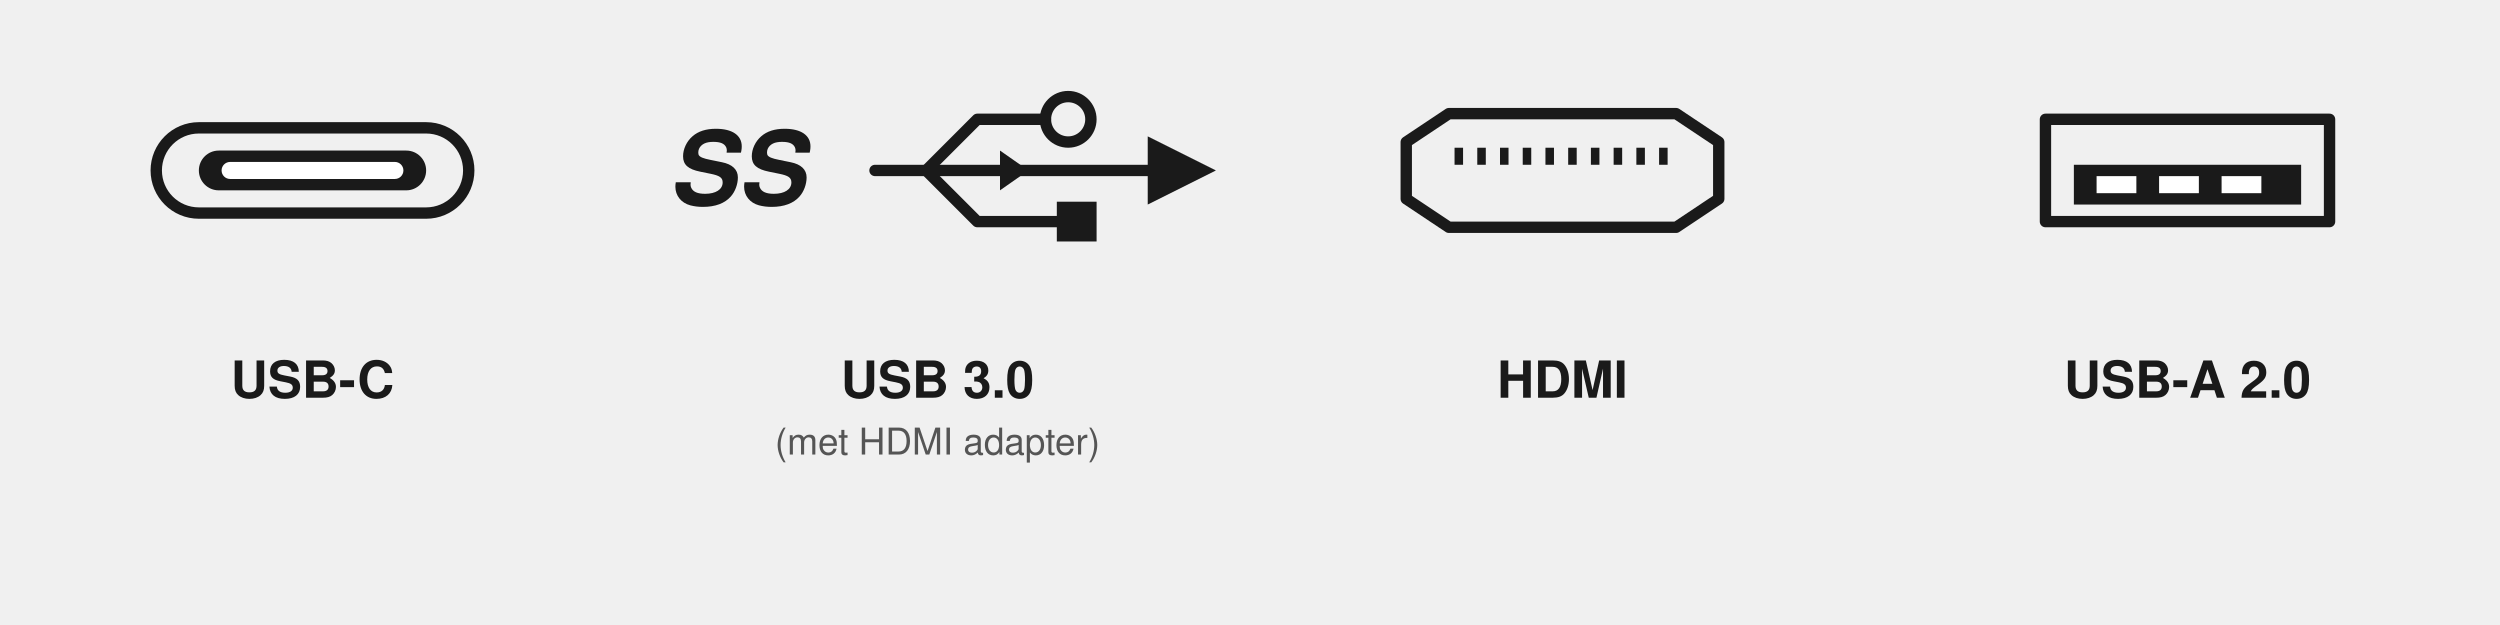
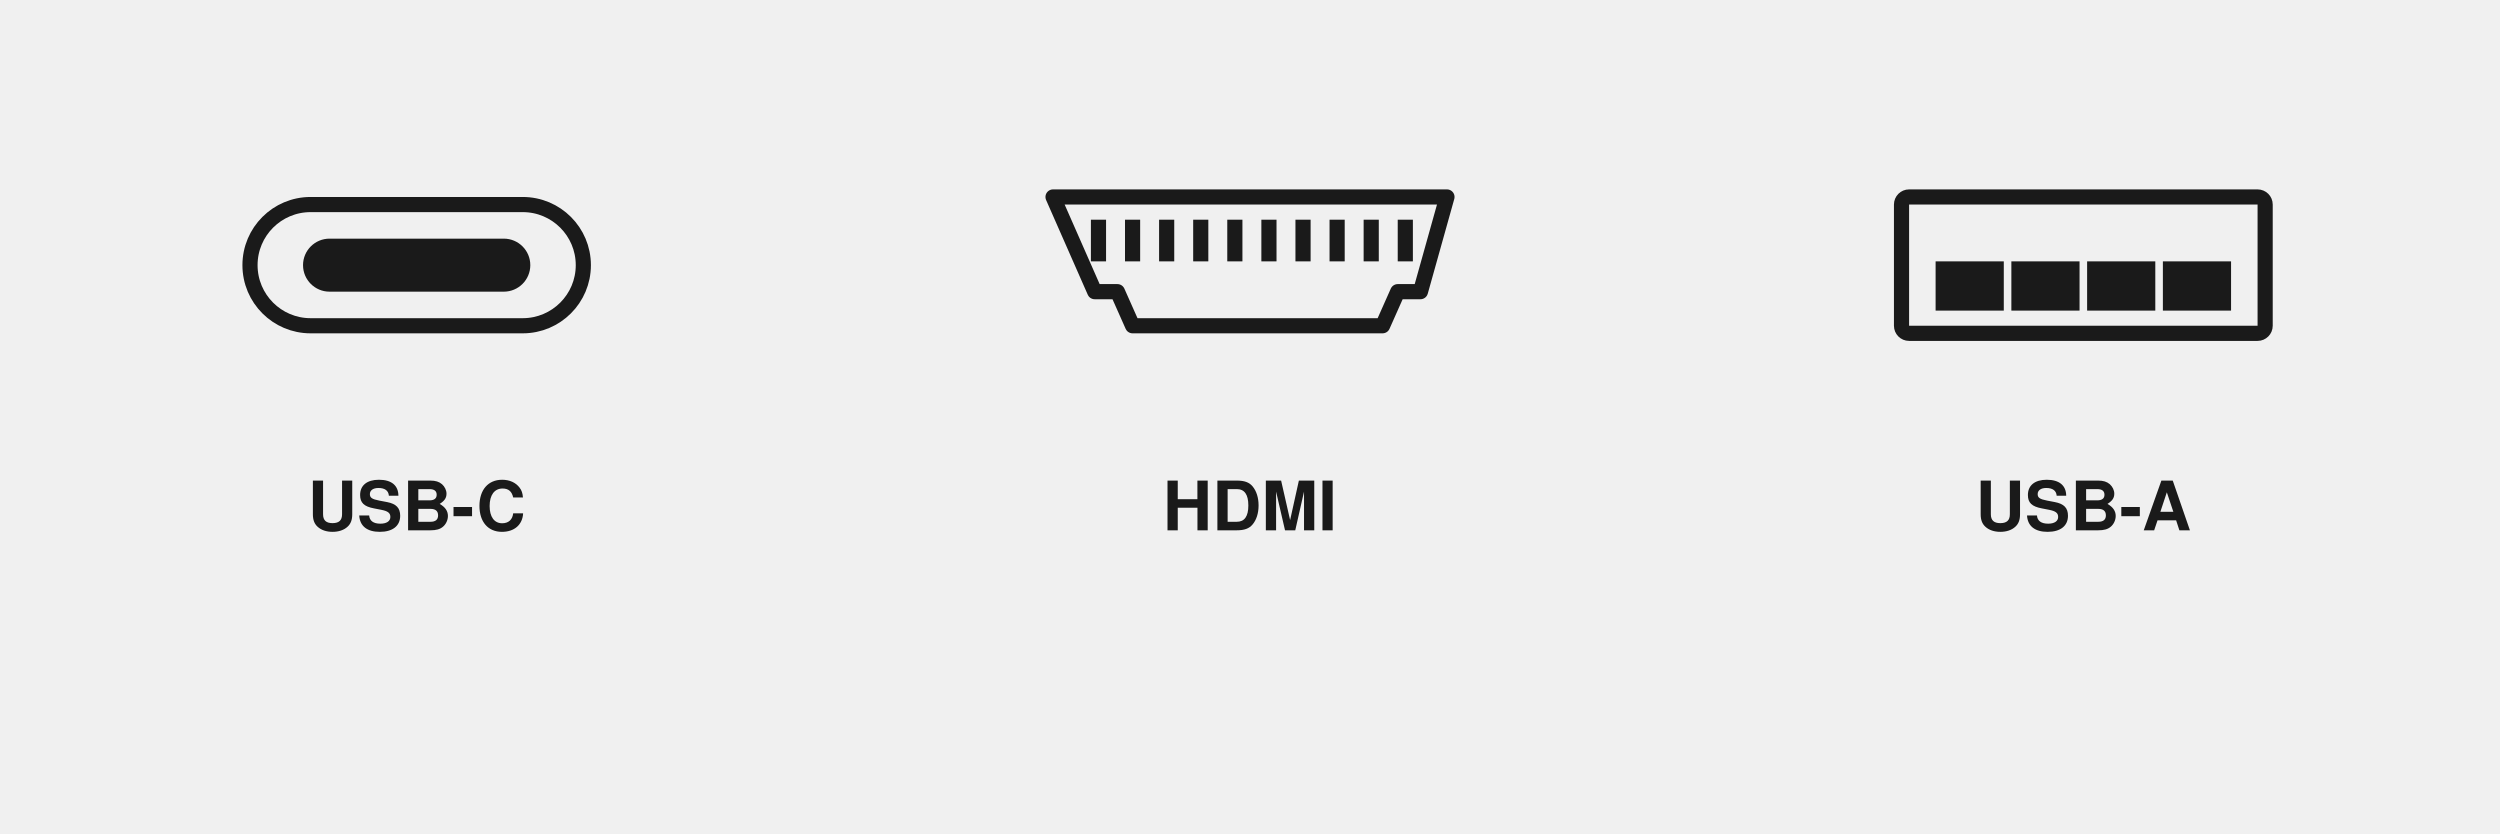
- <svg xmlns="http://www.w3.org/2000/svg" viewBox="0 0 880 220" role="img" aria-label="USB-C, USB 3.0, HDMI and USB-A 2.0 port identification">
+ <svg xmlns="http://www.w3.org/2000/svg" viewBox="0 0 660 220" role="img" aria-label="USB-C, HDMI and USB-A port identification">
  <style>
-     .stroke { fill: none; stroke: #1a1a1a; stroke-width: 4; stroke-linecap: round; stroke-linejoin: round; }
-     .fill   { fill: #1a1a1a; }
-     .label  { font: 600 18px ui-sans-serif, system-ui, -apple-system, "Segoe UI", Helvetica, Arial, sans-serif; fill: #1a1a1a; text-anchor: middle; }
-     .sub    { font: 500 13px ui-sans-serif, system-ui, -apple-system, "Segoe UI", Helvetica, Arial, sans-serif; fill: #555; text-anchor: middle; }
-     .ss     { font: italic 700 36px ui-sans-serif, system-ui, -apple-system, "Segoe UI", Helvetica, Arial, sans-serif; fill: #1a1a1a; }
+     .label { font: 600 18px ui-sans-serif, system-ui, -apple-system, "Segoe UI", Helvetica, Arial, sans-serif; fill: #1a1a1a; text-anchor: middle; }
  </style>
-   <g transform="translate(110,60)">
-     <rect x="-55" y="-15" width="110" height="30" rx="15" ry="15" class="stroke" />
-     <rect x="-40" y="-7" width="80" height="14" rx="7" ry="7" fill="#1a1a1a" />
-     <rect x="-32" y="-3" width="64" height="6" rx="3" ry="3" fill="#fff" />
+   <g transform="translate(110,70) scale(1.0)">
+     <rect x="-44" y="-16" width="88" height="32" rx="16" ry="16" fill="none" stroke="#1a1a1a" stroke-width="4" stroke-linejoin="round" />
+     <rect x="-30" y="-7" width="60" height="14" rx="7" ry="7" fill="#1a1a1a" />
  </g>
  <text x="110" y="140" class="label">USB-C</text>
-   <g transform="translate(330,60)">
-     <text x="-95" y="12" class="ss">SS</text>
-     <line x1="-22" y1="0" x2="78" y2="0" class="stroke" stroke-width="5" />
-     <polygon class="fill" points="98,0 74,-12 74,12" />
-     <polyline class="stroke" stroke-width="5" points="-4,0 14,-18 38,-18" />
-     <circle cx="46" cy="-18" r="8" class="stroke" stroke-width="5" />
-     <polyline class="stroke" stroke-width="5" points="-4,0 14,18 44,18" />
-     <rect x="42" y="11" width="14" height="14" class="fill" />
-     <polygon class="fill" points="22,-7 22,7 32,0" />
+   <g transform="translate(330,70) scale(1.0)">
+     <path d="M -52 -18 L 52 -18 L 45 7 L 39 7 L 35 16 L -31 16 L -35 7 L -41 7 Z" fill="none" stroke="#1a1a1a" stroke-width="4" stroke-linejoin="round" stroke-linecap="round" />
+     <rect x="-42" y="-12" width="4" height="11" fill="#1a1a1a" />
+     <rect x="-33" y="-12" width="4" height="11" fill="#1a1a1a" />
+     <rect x="-24" y="-12" width="4" height="11" fill="#1a1a1a" />
+     <rect x="-15" y="-12" width="4" height="11" fill="#1a1a1a" />
+     <rect x="-6" y="-12" width="4" height="11" fill="#1a1a1a" />
+     <rect x="3" y="-12" width="4" height="11" fill="#1a1a1a" />
+     <rect x="12" y="-12" width="4" height="11" fill="#1a1a1a" />
+     <rect x="21" y="-12" width="4" height="11" fill="#1a1a1a" />
+     <rect x="30" y="-12" width="4" height="11" fill="#1a1a1a" />
+     <rect x="39" y="-12" width="4" height="11" fill="#1a1a1a" />
  </g>
-   <text x="330" y="140" class="label">USB 3.0</text>
-   <text x="330" y="160" class="sub">(met HDMI adapter)</text>
-   <g transform="translate(550,60)">
-     <path d="M -55 -10 L -40 -20 L 40 -20 L 55 -10 L 55 10 L 40 20 L -40 20 L -55 10 Z" class="stroke" />
-     <g class="fill">
-       <rect x="-38" y="-8" width="3" height="6" />
-       <rect x="-30" y="-8" width="3" height="6" />
-       <rect x="-22" y="-8" width="3" height="6" />
-       <rect x="-14" y="-8" width="3" height="6" />
-       <rect x="-6" y="-8" width="3" height="6" />
-       <rect x="2" y="-8" width="3" height="6" />
-       <rect x="10" y="-8" width="3" height="6" />
-       <rect x="18" y="-8" width="3" height="6" />
-       <rect x="26" y="-8" width="3" height="6" />
-       <rect x="34" y="-8" width="3" height="6" />
-     </g>
+   <text x="330" y="140" class="label">HDMI</text>
+   <g transform="translate(550,70) scale(1.0)">
+     <rect x="-48" y="-18" width="96" height="36" rx="2" fill="none" stroke="#1a1a1a" stroke-width="4" stroke-linejoin="round" />
+     <rect x="-39" y="-1" width="18" height="13" fill="#1a1a1a" />
+     <rect x="-19" y="-1" width="18" height="13" fill="#1a1a1a" />
+     <rect x="1" y="-1" width="18" height="13" fill="#1a1a1a" />
+     <rect x="21" y="-1" width="18" height="13" fill="#1a1a1a" />
  </g>
-   <text x="550" y="140" class="label">HDMI</text>
-   <g transform="translate(770,60)">
-     <rect x="-50" y="-18" width="100" height="36" class="stroke" />
-     <rect x="-40" y="-2" width="80" height="14" fill="#1a1a1a" />
-     <rect x="-32" y="2" width="14" height="6" fill="#fff" />
-     <rect x="-10" y="2" width="14" height="6" fill="#fff" />
-     <rect x="12" y="2" width="14" height="6" fill="#fff" />
-   </g>
-   <text x="770" y="140" class="label">USB-A 2.0</text>
+   <text x="550" y="140" class="label">USB-A</text>
</svg>
